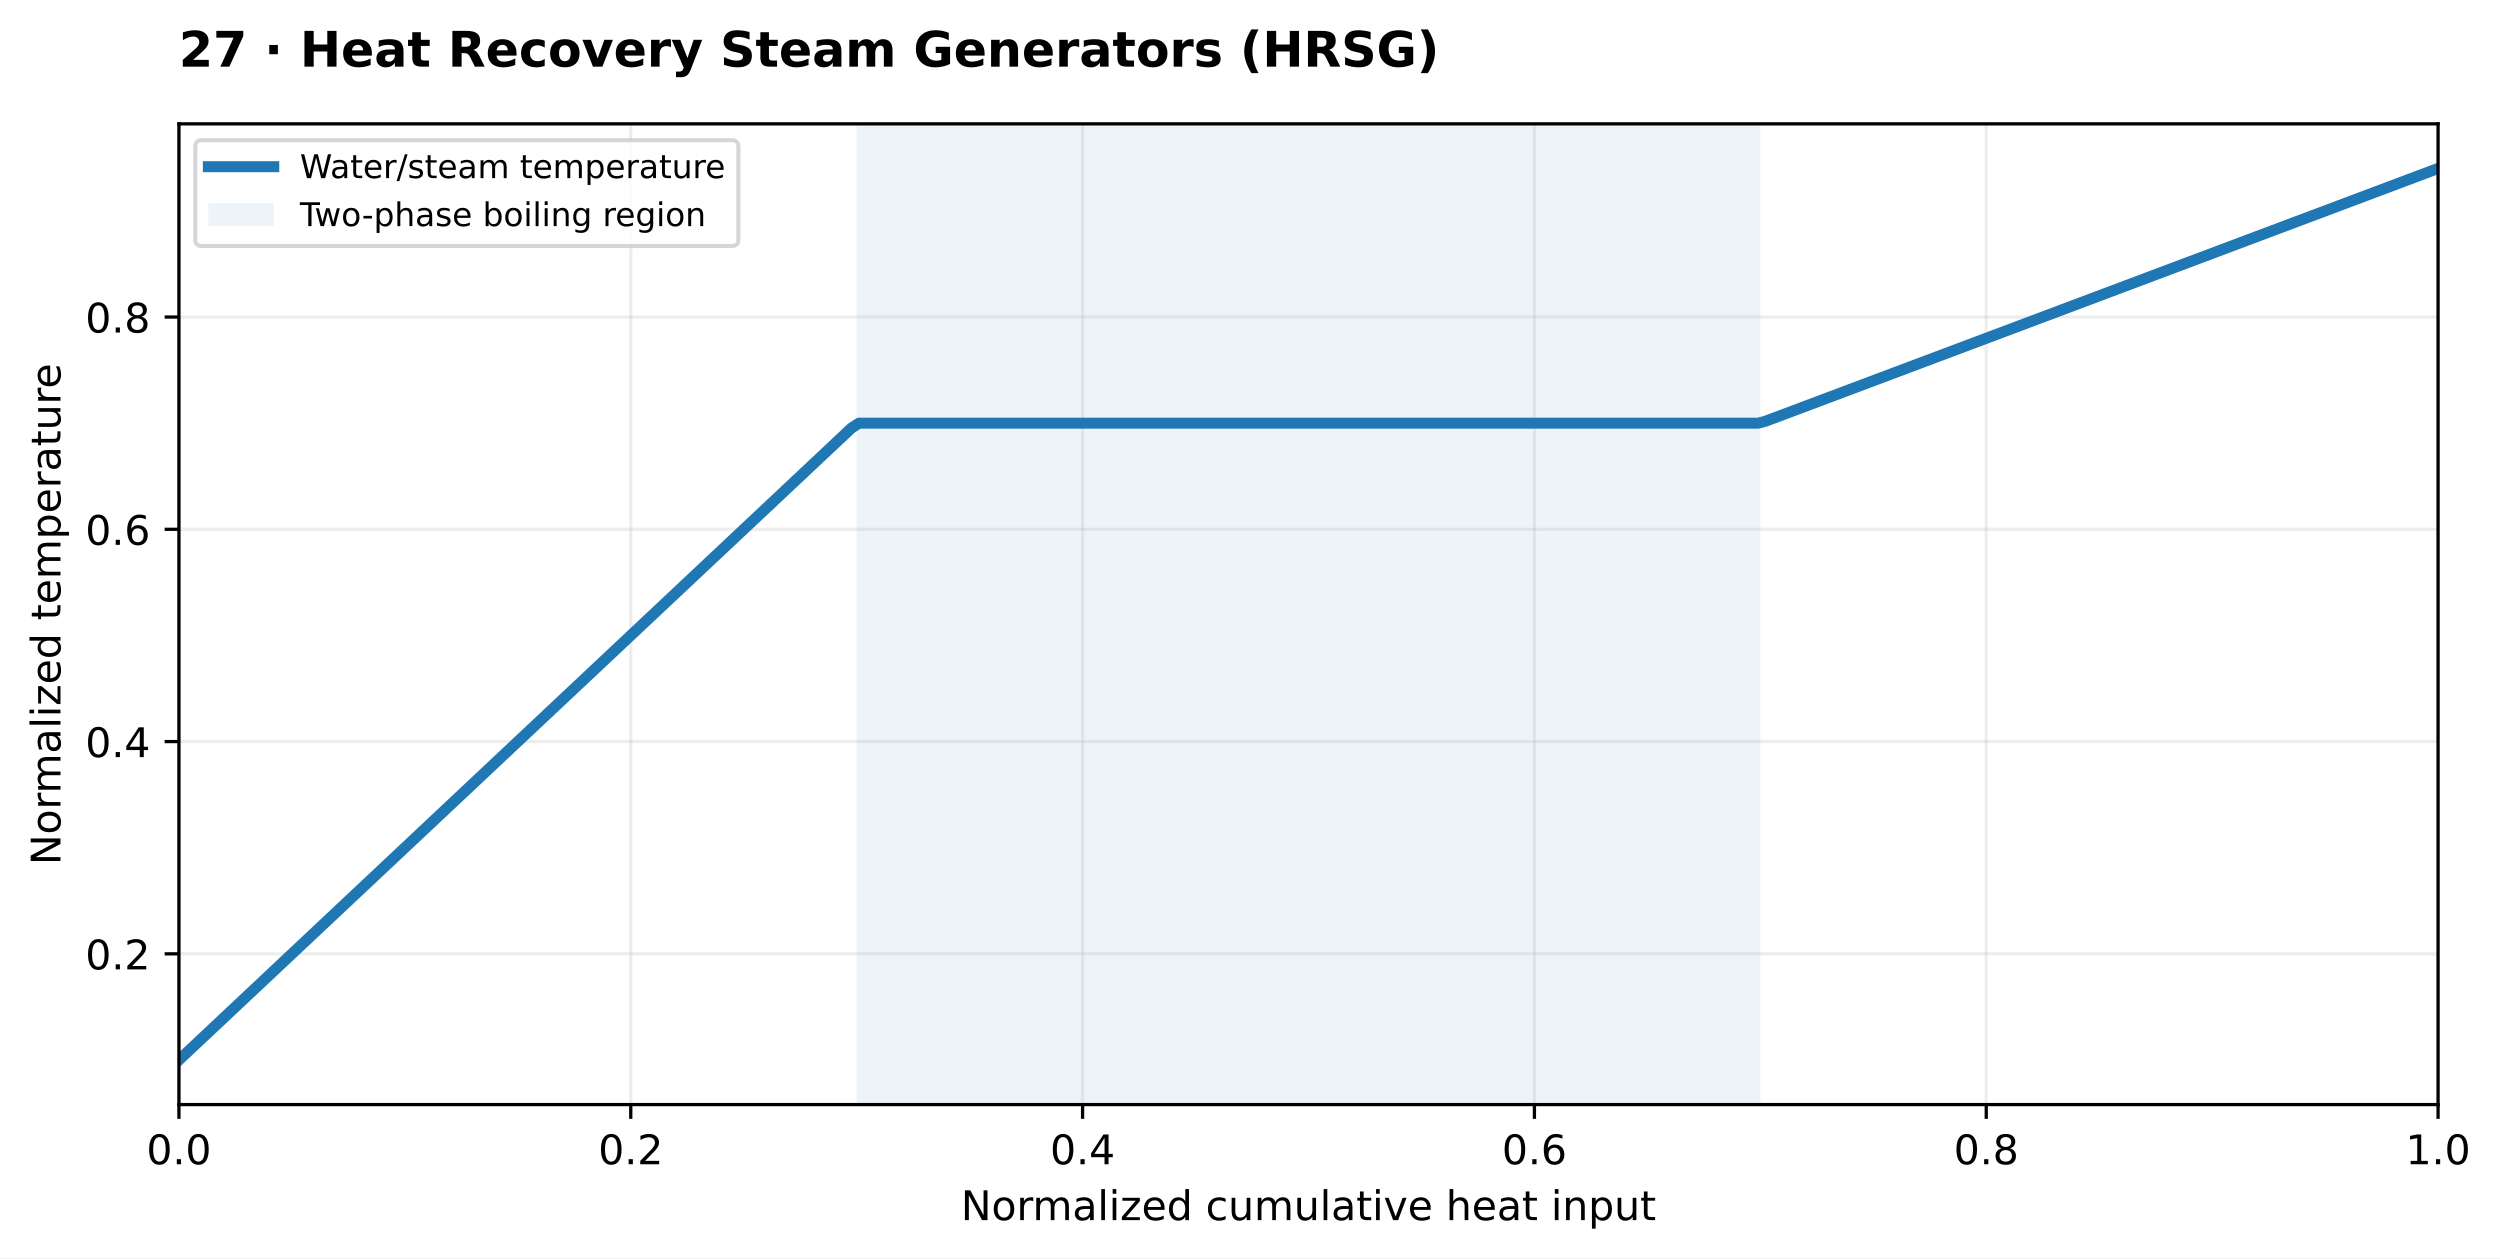
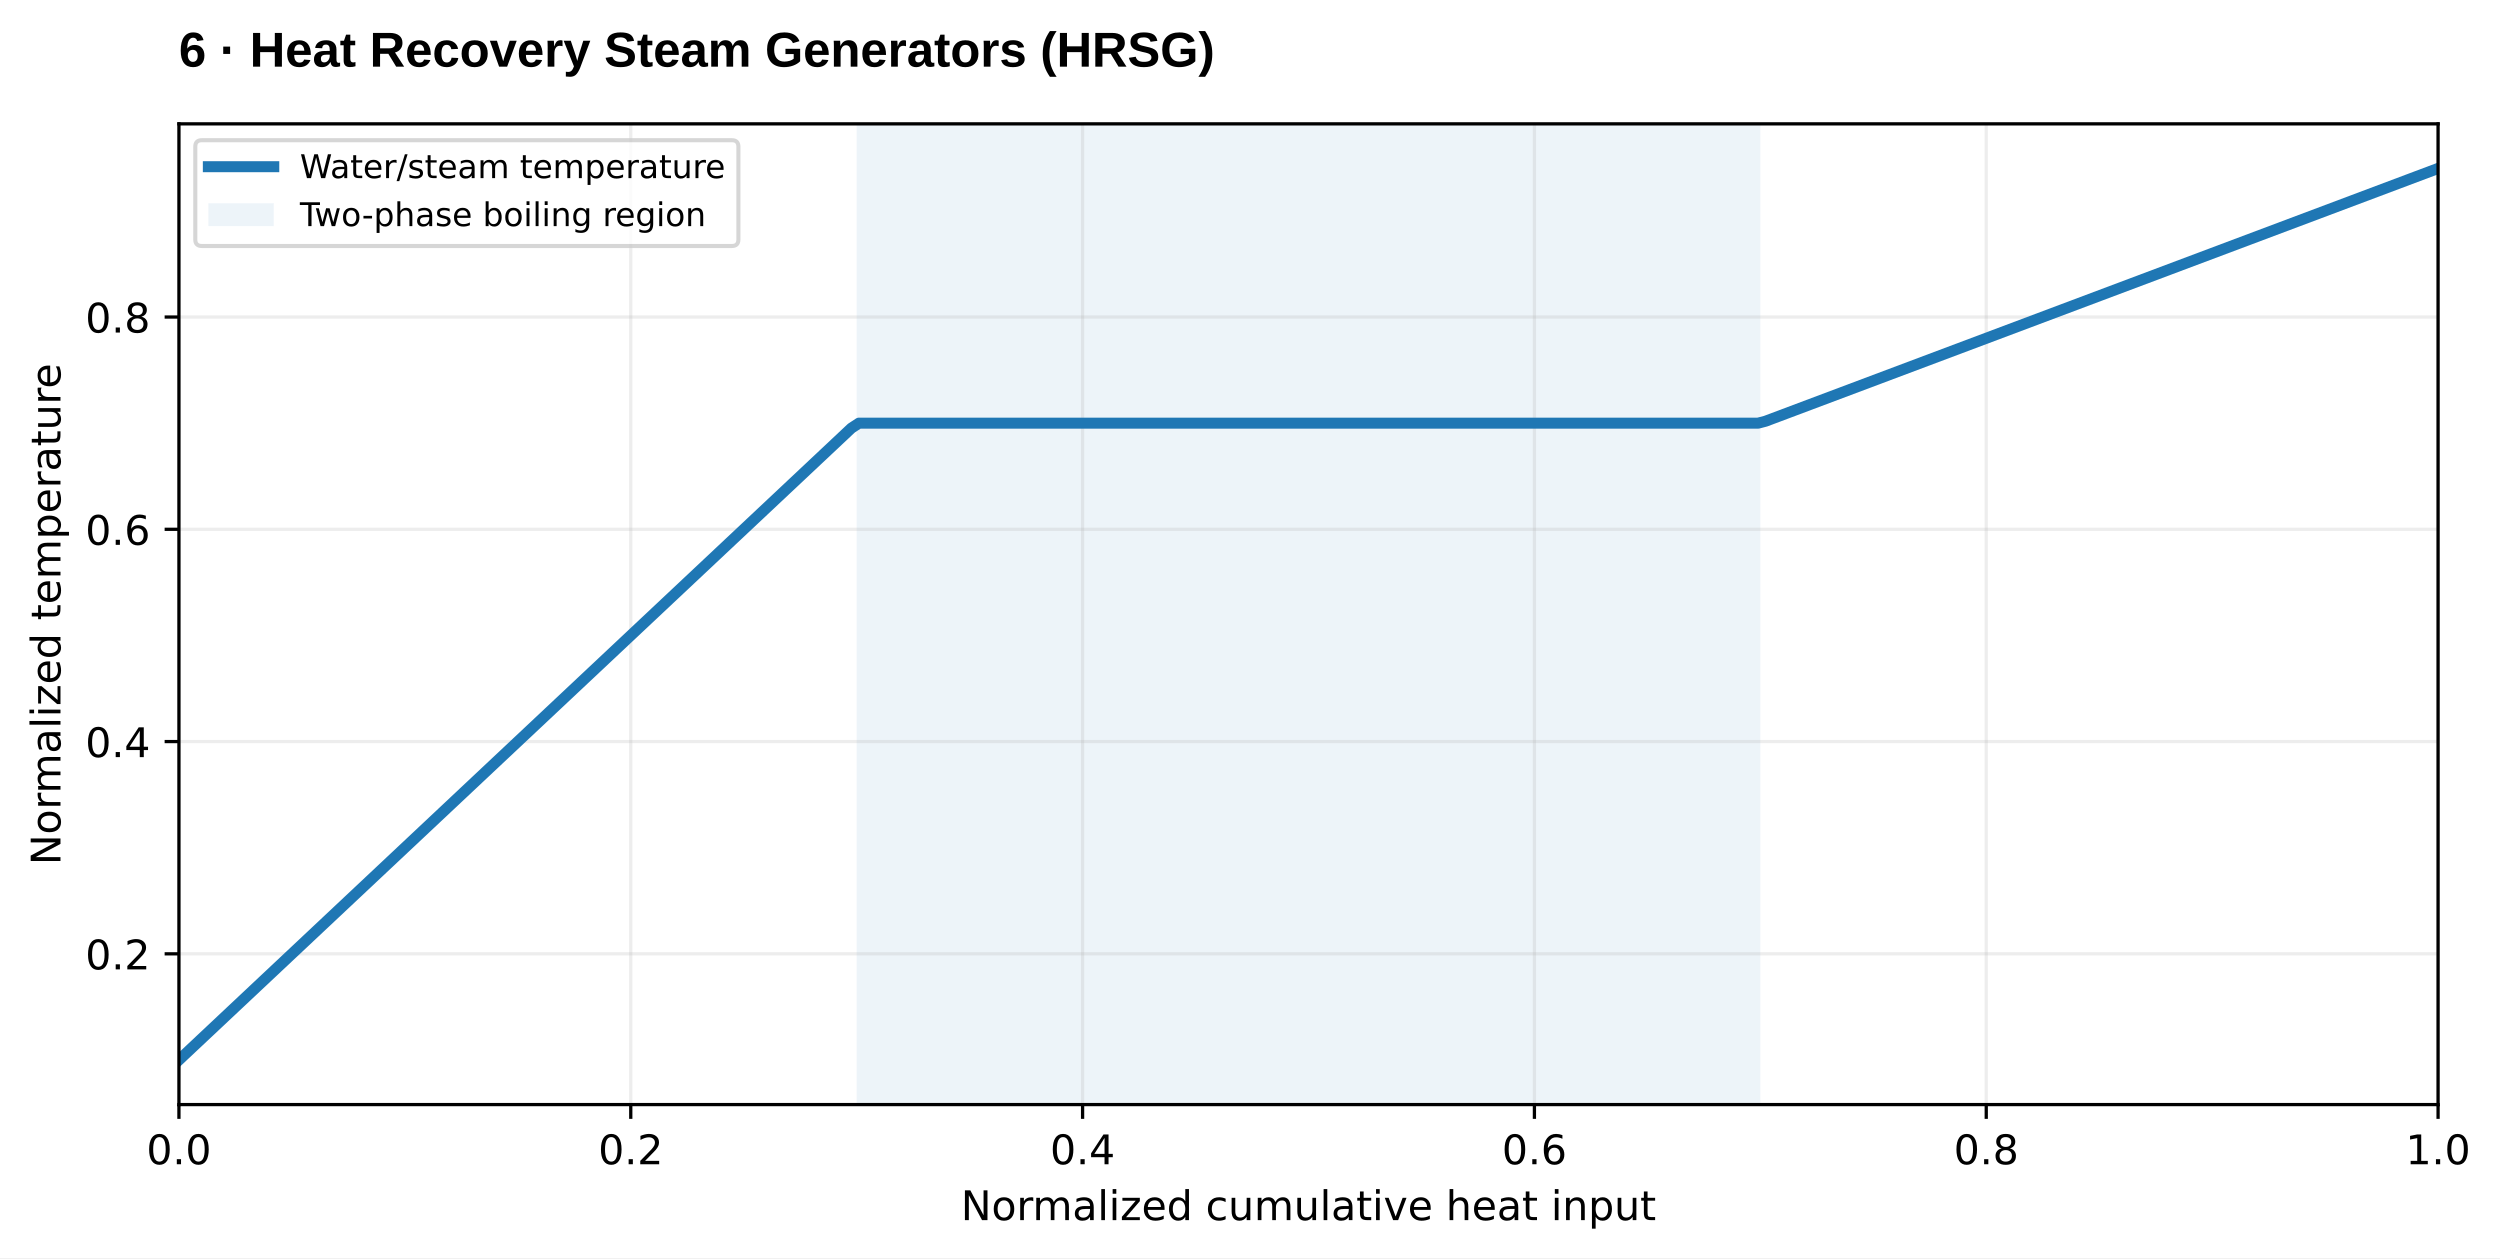
<svg xmlns="http://www.w3.org/2000/svg" xmlns:xlink="http://www.w3.org/1999/xlink" width="611.693pt" height="307.821pt" viewBox="0 0 611.693 307.821" version="1.1">
  <defs>
    <style type="text/css">*{stroke-linejoin: round; stroke-linecap: butt}</style>
  </defs>
  <g id="figure_1">
    <g id="patch_1">
      <path d="M -0 307.821  L 611.693 307.821  L 611.693 0  L -0 0  z " style="fill: #ffffff" />
    </g>
    <g id="axes_1">
      <g id="patch_2">
        <path d="M 43.781 270.265  L 596.541 270.265  L 596.541 30.305  L 43.781 30.305  z " style="fill: #ffffff" />
      </g>
      <g id="patch_3">
        <path d="M 209.609 270.265  L 430.713 270.265  L 430.713 30.305  L 209.609 30.305  z " clip-path="url(#pf1f6feb129)" style="fill: #1f77b4; opacity: 0.08" />
      </g>
      <g id="matplotlib.axis_1">
        <g id="xtick_1">
          <g id="line2d_1">
            <path d="M 43.781 270.265  L 43.781 30.305  " clip-path="url(#pf1f6feb129)" style="fill: none; stroke: #b0b0b0; stroke-opacity: 0.22; stroke-width: 0.8; stroke-linecap: square" />
          </g>
          <g id="line2d_2">
            <defs>
              <path id="ma37211a7ba" d="M 0 0  L 0 3.5  " style="stroke: #000000; stroke-width: 0.8" />
            </defs>
            <g>
              <use xlink:href="#ma37211a7ba" x="43.781" y="270.265" style="stroke: #000000; stroke-width: 0.8" />
            </g>
          </g>
          <g id="text_1">
            <g transform="translate(35.82969 284.8634) scale(0.1 -0.1)">
              <defs>
                <path id="DejaVuSans-30" d="M 2034 4250  Q 1547 4250 1301 3770  Q 1056 3291 1056 2328  Q 1056 1369 1301 889  Q 1547 409 2034 409  Q 2525 409 2770 889  Q 3016 1369 3016 2328  Q 3016 3291 2770 3770  Q 2525 4250 2034 4250  z M 2034 4750  Q 2819 4750 3233 4129  Q 3647 3509 3647 2328  Q 3647 1150 3233 529  Q 2819 -91 2034 -91  Q 1250 -91 836 529  Q 422 1150 422 2328  Q 422 3509 836 4129  Q 1250 4750 2034 4750  z " transform="scale(0.015625)" />
                <path id="DejaVuSans-2e" d="M 684 794  L 1344 794  L 1344 0  L 684 0  L 684 794  z " transform="scale(0.015625)" />
              </defs>
              <use xlink:href="#DejaVuSans-30" />
              <use xlink:href="#DejaVuSans-2e" transform="translate(63.62305 0)" />
              <use xlink:href="#DejaVuSans-30" transform="translate(95.41016 0)" />
            </g>
          </g>
        </g>
        <g id="xtick_2">
          <g id="line2d_3">
            <path d="M 154.333 270.265  L 154.333 30.305  " clip-path="url(#pf1f6feb129)" style="fill: none; stroke: #b0b0b0; stroke-opacity: 0.22; stroke-width: 0.8; stroke-linecap: square" />
          </g>
          <g id="line2d_4">
            <g>
              <use xlink:href="#ma37211a7ba" x="154.333" y="270.265" style="stroke: #000000; stroke-width: 0.8" />
            </g>
          </g>
          <g id="text_2">
            <g transform="translate(146.3817 284.8634) scale(0.1 -0.1)">
              <defs>
                <path id="DejaVuSans-32" d="M 1228 531  L 3431 531  L 3431 0  L 469 0  L 469 531  Q 828 903 1448 1529  Q 2069 2156 2228 2338  Q 2531 2678 2651 2914  Q 2772 3150 2772 3378  Q 2772 3750 2511 3984  Q 2250 4219 1831 4219  Q 1534 4219 1204 4116  Q 875 4013 500 3803  L 500 4441  Q 881 4594 1212 4672  Q 1544 4750 1819 4750  Q 2544 4750 2975 4387  Q 3406 4025 3406 3419  Q 3406 3131 3298 2873  Q 3191 2616 2906 2266  Q 2828 2175 2409 1742  Q 1991 1309 1228 531  z " transform="scale(0.015625)" />
              </defs>
              <use xlink:href="#DejaVuSans-30" />
              <use xlink:href="#DejaVuSans-2e" transform="translate(63.62305 0)" />
              <use xlink:href="#DejaVuSans-32" transform="translate(95.41016 0)" />
            </g>
          </g>
        </g>
        <g id="xtick_3">
          <g id="line2d_5">
            <path d="M 264.885 270.265  L 264.885 30.305  " clip-path="url(#pf1f6feb129)" style="fill: none; stroke: #b0b0b0; stroke-opacity: 0.22; stroke-width: 0.8; stroke-linecap: square" />
          </g>
          <g id="line2d_6">
            <g>
              <use xlink:href="#ma37211a7ba" x="264.885" y="270.265" style="stroke: #000000; stroke-width: 0.8" />
            </g>
          </g>
          <g id="text_3">
            <g transform="translate(256.9337 284.8634) scale(0.1 -0.1)">
              <defs>
                <path id="DejaVuSans-34" d="M 2419 4116  L 825 1625  L 2419 1625  L 2419 4116  z M 2253 4666  L 3047 4666  L 3047 1625  L 3713 1625  L 3713 1100  L 3047 1100  L 3047 0  L 2419 0  L 2419 1100  L 313 1100  L 313 1709  L 2253 4666  z " transform="scale(0.015625)" />
              </defs>
              <use xlink:href="#DejaVuSans-30" />
              <use xlink:href="#DejaVuSans-2e" transform="translate(63.62305 0)" />
              <use xlink:href="#DejaVuSans-34" transform="translate(95.41016 0)" />
            </g>
          </g>
        </g>
        <g id="xtick_4">
          <g id="line2d_7">
            <path d="M 375.437 270.265  L 375.437 30.305  " clip-path="url(#pf1f6feb129)" style="fill: none; stroke: #b0b0b0; stroke-opacity: 0.22; stroke-width: 0.8; stroke-linecap: square" />
          </g>
          <g id="line2d_8">
            <g>
              <use xlink:href="#ma37211a7ba" x="375.437" y="270.265" style="stroke: #000000; stroke-width: 0.8" />
            </g>
          </g>
          <g id="text_4">
            <g transform="translate(367.4857 284.8634) scale(0.1 -0.1)">
              <defs>
                <path id="DejaVuSans-36" d="M 2113 2584  Q 1688 2584 1439 2293  Q 1191 2003 1191 1497  Q 1191 994 1439 701  Q 1688 409 2113 409  Q 2538 409 2786 701  Q 3034 994 3034 1497  Q 3034 2003 2786 2293  Q 2538 2584 2113 2584  z M 3366 4563  L 3366 3988  Q 3128 4100 2886 4159  Q 2644 4219 2406 4219  Q 1781 4219 1451 3797  Q 1122 3375 1075 2522  Q 1259 2794 1537 2939  Q 1816 3084 2150 3084  Q 2853 3084 3261 2657  Q 3669 2231 3669 1497  Q 3669 778 3244 343  Q 2819 -91 2113 -91  Q 1303 -91 875 529  Q 447 1150 447 2328  Q 447 3434 972 4092  Q 1497 4750 2381 4750  Q 2619 4750 2861 4703  Q 3103 4656 3366 4563  z " transform="scale(0.015625)" />
              </defs>
              <use xlink:href="#DejaVuSans-30" />
              <use xlink:href="#DejaVuSans-2e" transform="translate(63.62305 0)" />
              <use xlink:href="#DejaVuSans-36" transform="translate(95.41016 0)" />
            </g>
          </g>
        </g>
        <g id="xtick_5">
          <g id="line2d_9">
            <path d="M 485.989 270.265  L 485.989 30.305  " clip-path="url(#pf1f6feb129)" style="fill: none; stroke: #b0b0b0; stroke-opacity: 0.22; stroke-width: 0.8; stroke-linecap: square" />
          </g>
          <g id="line2d_10">
            <g>
              <use xlink:href="#ma37211a7ba" x="485.989" y="270.265" style="stroke: #000000; stroke-width: 0.8" />
            </g>
          </g>
          <g id="text_5">
            <g transform="translate(478.0377 284.8634) scale(0.1 -0.1)">
              <defs>
                <path id="DejaVuSans-38" d="M 2034 2216  Q 1584 2216 1326 1975  Q 1069 1734 1069 1313  Q 1069 891 1326 650  Q 1584 409 2034 409  Q 2484 409 2743 651  Q 3003 894 3003 1313  Q 3003 1734 2745 1975  Q 2488 2216 2034 2216  z M 1403 2484  Q 997 2584 770 2862  Q 544 3141 544 3541  Q 544 4100 942 4425  Q 1341 4750 2034 4750  Q 2731 4750 3128 4425  Q 3525 4100 3525 3541  Q 3525 3141 3298 2862  Q 3072 2584 2669 2484  Q 3125 2378 3379 2068  Q 3634 1759 3634 1313  Q 3634 634 3220 271  Q 2806 -91 2034 -91  Q 1263 -91 848 271  Q 434 634 434 1313  Q 434 1759 690 2068  Q 947 2378 1403 2484  z M 1172 3481  Q 1172 3119 1398 2916  Q 1625 2713 2034 2713  Q 2441 2713 2670 2916  Q 2900 3119 2900 3481  Q 2900 3844 2670 4047  Q 2441 4250 2034 4250  Q 1625 4250 1398 4047  Q 1172 3844 1172 3481  z " transform="scale(0.015625)" />
              </defs>
              <use xlink:href="#DejaVuSans-30" />
              <use xlink:href="#DejaVuSans-2e" transform="translate(63.62305 0)" />
              <use xlink:href="#DejaVuSans-38" transform="translate(95.41016 0)" />
            </g>
          </g>
        </g>
        <g id="xtick_6">
          <g id="line2d_11">
            <path d="M 596.541 270.265  L 596.541 30.305  " clip-path="url(#pf1f6feb129)" style="fill: none; stroke: #b0b0b0; stroke-opacity: 0.22; stroke-width: 0.8; stroke-linecap: square" />
          </g>
          <g id="line2d_12">
            <g>
              <use xlink:href="#ma37211a7ba" x="596.541" y="270.265" style="stroke: #000000; stroke-width: 0.8" />
            </g>
          </g>
          <g id="text_6">
            <g transform="translate(588.5897 284.8634) scale(0.1 -0.1)">
              <defs>
                <path id="DejaVuSans-31" d="M 794 531  L 1825 531  L 1825 4091  L 703 3866  L 703 4441  L 1819 4666  L 2450 4666  L 2450 531  L 3481 531  L 3481 0  L 794 0  L 794 531  z " transform="scale(0.015625)" />
              </defs>
              <use xlink:href="#DejaVuSans-31" />
              <use xlink:href="#DejaVuSans-2e" transform="translate(63.62305 0)" />
              <use xlink:href="#DejaVuSans-30" transform="translate(95.41016 0)" />
            </g>
          </g>
        </g>
        <g id="text_7">
          <g transform="translate(235.1128 298.5416) scale(0.1 -0.1)">
            <defs>
              <path id="DejaVuSans-4e" d="M 628 4666  L 1478 4666  L 3547 763  L 3547 4666  L 4159 4666  L 4159 0  L 3309 0  L 1241 3903  L 1241 0  L 628 0  L 628 4666  z " transform="scale(0.015625)" />
              <path id="DejaVuSans-6f" d="M 1959 3097  Q 1497 3097 1228 2736  Q 959 2375 959 1747  Q 959 1119 1226 758  Q 1494 397 1959 397  Q 2419 397 2687 759  Q 2956 1122 2956 1747  Q 2956 2369 2687 2733  Q 2419 3097 1959 3097  z M 1959 3584  Q 2709 3584 3137 3096  Q 3566 2609 3566 1747  Q 3566 888 3137 398  Q 2709 -91 1959 -91  Q 1206 -91 779 398  Q 353 888 353 1747  Q 353 2609 779 3096  Q 1206 3584 1959 3584  z " transform="scale(0.015625)" />
              <path id="DejaVuSans-72" d="M 2631 2963  Q 2534 3019 2420 3045  Q 2306 3072 2169 3072  Q 1681 3072 1420 2755  Q 1159 2438 1159 1844  L 1159 0  L 581 0  L 581 3500  L 1159 3500  L 1159 2956  Q 1341 3275 1631 3429  Q 1922 3584 2338 3584  Q 2397 3584 2469 3576  Q 2541 3569 2628 3553  L 2631 2963  z " transform="scale(0.015625)" />
              <path id="DejaVuSans-6d" d="M 3328 2828  Q 3544 3216 3844 3400  Q 4144 3584 4550 3584  Q 5097 3584 5394 3201  Q 5691 2819 5691 2113  L 5691 0  L 5113 0  L 5113 2094  Q 5113 2597 4934 2840  Q 4756 3084 4391 3084  Q 3944 3084 3684 2787  Q 3425 2491 3425 1978  L 3425 0  L 2847 0  L 2847 2094  Q 2847 2600 2669 2842  Q 2491 3084 2119 3084  Q 1678 3084 1418 2786  Q 1159 2488 1159 1978  L 1159 0  L 581 0  L 581 3500  L 1159 3500  L 1159 2956  Q 1356 3278 1631 3431  Q 1906 3584 2284 3584  Q 2666 3584 2933 3390  Q 3200 3197 3328 2828  z " transform="scale(0.015625)" />
              <path id="DejaVuSans-61" d="M 2194 1759  Q 1497 1759 1228 1600  Q 959 1441 959 1056  Q 959 750 1161 570  Q 1363 391 1709 391  Q 2188 391 2477 730  Q 2766 1069 2766 1631  L 2766 1759  L 2194 1759  z M 3341 1997  L 3341 0  L 2766 0  L 2766 531  Q 2569 213 2275 61  Q 1981 -91 1556 -91  Q 1019 -91 701 211  Q 384 513 384 1019  Q 384 1609 779 1909  Q 1175 2209 1959 2209  L 2766 2209  L 2766 2266  Q 2766 2663 2505 2880  Q 2244 3097 1772 3097  Q 1472 3097 1187 3025  Q 903 2953 641 2809  L 641 3341  Q 956 3463 1253 3523  Q 1550 3584 1831 3584  Q 2591 3584 2966 3190  Q 3341 2797 3341 1997  z " transform="scale(0.015625)" />
              <path id="DejaVuSans-6c" d="M 603 4863  L 1178 4863  L 1178 0  L 603 0  L 603 4863  z " transform="scale(0.015625)" />
              <path id="DejaVuSans-69" d="M 603 3500  L 1178 3500  L 1178 0  L 603 0  L 603 3500  z M 603 4863  L 1178 4863  L 1178 4134  L 603 4134  L 603 4863  z " transform="scale(0.015625)" />
              <path id="DejaVuSans-7a" d="M 353 3500  L 3084 3500  L 3084 2975  L 922 459  L 3084 459  L 3084 0  L 275 0  L 275 525  L 2438 3041  L 353 3041  L 353 3500  z " transform="scale(0.015625)" />
              <path id="DejaVuSans-65" d="M 3597 1894  L 3597 1613  L 953 1613  Q 991 1019 1311 708  Q 1631 397 2203 397  Q 2534 397 2845 478  Q 3156 559 3463 722  L 3463 178  Q 3153 47 2828 -22  Q 2503 -91 2169 -91  Q 1331 -91 842 396  Q 353 884 353 1716  Q 353 2575 817 3079  Q 1281 3584 2069 3584  Q 2775 3584 3186 3129  Q 3597 2675 3597 1894  z M 3022 2063  Q 3016 2534 2758 2815  Q 2500 3097 2075 3097  Q 1594 3097 1305 2825  Q 1016 2553 972 2059  L 3022 2063  z " transform="scale(0.015625)" />
              <path id="DejaVuSans-64" d="M 2906 2969  L 2906 4863  L 3481 4863  L 3481 0  L 2906 0  L 2906 525  Q 2725 213 2448 61  Q 2172 -91 1784 -91  Q 1150 -91 751 415  Q 353 922 353 1747  Q 353 2572 751 3078  Q 1150 3584 1784 3584  Q 2172 3584 2448 3432  Q 2725 3281 2906 2969  z M 947 1747  Q 947 1113 1208 752  Q 1469 391 1925 391  Q 2381 391 2643 752  Q 2906 1113 2906 1747  Q 2906 2381 2643 2742  Q 2381 3103 1925 3103  Q 1469 3103 1208 2742  Q 947 2381 947 1747  z " transform="scale(0.015625)" />
              <path id="DejaVuSans-20" transform="scale(0.015625)" />
              <path id="DejaVuSans-63" d="M 3122 3366  L 3122 2828  Q 2878 2963 2633 3030  Q 2388 3097 2138 3097  Q 1578 3097 1268 2742  Q 959 2388 959 1747  Q 959 1106 1268 751  Q 1578 397 2138 397  Q 2388 397 2633 464  Q 2878 531 3122 666  L 3122 134  Q 2881 22 2623 -34  Q 2366 -91 2075 -91  Q 1284 -91 818 406  Q 353 903 353 1747  Q 353 2603 823 3093  Q 1294 3584 2113 3584  Q 2378 3584 2631 3529  Q 2884 3475 3122 3366  z " transform="scale(0.015625)" />
              <path id="DejaVuSans-75" d="M 544 1381  L 544 3500  L 1119 3500  L 1119 1403  Q 1119 906 1312 657  Q 1506 409 1894 409  Q 2359 409 2629 706  Q 2900 1003 2900 1516  L 2900 3500  L 3475 3500  L 3475 0  L 2900 0  L 2900 538  Q 2691 219 2414 64  Q 2138 -91 1772 -91  Q 1169 -91 856 284  Q 544 659 544 1381  z M 1991 3584  L 1991 3584  z " transform="scale(0.015625)" />
              <path id="DejaVuSans-74" d="M 1172 4494  L 1172 3500  L 2356 3500  L 2356 3053  L 1172 3053  L 1172 1153  Q 1172 725 1289 603  Q 1406 481 1766 481  L 2356 481  L 2356 0  L 1766 0  Q 1100 0 847 248  Q 594 497 594 1153  L 594 3053  L 172 3053  L 172 3500  L 594 3500  L 594 4494  L 1172 4494  z " transform="scale(0.015625)" />
              <path id="DejaVuSans-76" d="M 191 3500  L 800 3500  L 1894 563  L 2988 3500  L 3597 3500  L 2284 0  L 1503 0  L 191 3500  z " transform="scale(0.015625)" />
              <path id="DejaVuSans-68" d="M 3513 2113  L 3513 0  L 2938 0  L 2938 2094  Q 2938 2591 2744 2837  Q 2550 3084 2163 3084  Q 1697 3084 1428 2787  Q 1159 2491 1159 1978  L 1159 0  L 581 0  L 581 4863  L 1159 4863  L 1159 2956  Q 1366 3272 1645 3428  Q 1925 3584 2291 3584  Q 2894 3584 3203 3211  Q 3513 2838 3513 2113  z " transform="scale(0.015625)" />
              <path id="DejaVuSans-6e" d="M 3513 2113  L 3513 0  L 2938 0  L 2938 2094  Q 2938 2591 2744 2837  Q 2550 3084 2163 3084  Q 1697 3084 1428 2787  Q 1159 2491 1159 1978  L 1159 0  L 581 0  L 581 3500  L 1159 3500  L 1159 2956  Q 1366 3272 1645 3428  Q 1925 3584 2291 3584  Q 2894 3584 3203 3211  Q 3513 2838 3513 2113  z " transform="scale(0.015625)" />
              <path id="DejaVuSans-70" d="M 1159 525  L 1159 -1331  L 581 -1331  L 581 3500  L 1159 3500  L 1159 2969  Q 1341 3281 1617 3432  Q 1894 3584 2278 3584  Q 2916 3584 3314 3078  Q 3713 2572 3713 1747  Q 3713 922 3314 415  Q 2916 -91 2278 -91  Q 1894 -91 1617 61  Q 1341 213 1159 525  z M 3116 1747  Q 3116 2381 2855 2742  Q 2594 3103 2138 3103  Q 1681 3103 1420 2742  Q 1159 2381 1159 1747  Q 1159 1113 1420 752  Q 1681 391 2138 391  Q 2594 391 2855 752  Q 3116 1113 3116 1747  z " transform="scale(0.015625)" />
            </defs>
            <use xlink:href="#DejaVuSans-4e" />
            <use xlink:href="#DejaVuSans-6f" transform="translate(74.80469 0)" />
            <use xlink:href="#DejaVuSans-72" transform="translate(135.9863 0)" />
            <use xlink:href="#DejaVuSans-6d" transform="translate(175.3496 0)" />
            <use xlink:href="#DejaVuSans-61" transform="translate(272.7617 0)" />
            <use xlink:href="#DejaVuSans-6c" transform="translate(334.041 0)" />
            <use xlink:href="#DejaVuSans-69" transform="translate(361.8242 0)" />
            <use xlink:href="#DejaVuSans-7a" transform="translate(389.6074 0)" />
            <use xlink:href="#DejaVuSans-65" transform="translate(442.0977 0)" />
            <use xlink:href="#DejaVuSans-64" transform="translate(503.6211 0)" />
            <use xlink:href="#DejaVuSans-20" transform="translate(567.0977 0)" />
            <use xlink:href="#DejaVuSans-63" transform="translate(598.8848 0)" />
            <use xlink:href="#DejaVuSans-75" transform="translate(653.8652 0)" />
            <use xlink:href="#DejaVuSans-6d" transform="translate(717.2441 0)" />
            <use xlink:href="#DejaVuSans-75" transform="translate(814.6562 0)" />
            <use xlink:href="#DejaVuSans-6c" transform="translate(878.0352 0)" />
            <use xlink:href="#DejaVuSans-61" transform="translate(905.8184 0)" />
            <use xlink:href="#DejaVuSans-74" transform="translate(967.0977 0)" />
            <use xlink:href="#DejaVuSans-69" transform="translate(1006.307 0)" />
            <use xlink:href="#DejaVuSans-76" transform="translate(1034.09 0)" />
            <use xlink:href="#DejaVuSans-65" transform="translate(1093.27 0)" />
            <use xlink:href="#DejaVuSans-20" transform="translate(1154.793 0)" />
            <use xlink:href="#DejaVuSans-68" transform="translate(1186.58 0)" />
            <use xlink:href="#DejaVuSans-65" transform="translate(1249.959 0)" />
            <use xlink:href="#DejaVuSans-61" transform="translate(1311.482 0)" />
            <use xlink:href="#DejaVuSans-74" transform="translate(1372.762 0)" />
            <use xlink:href="#DejaVuSans-20" transform="translate(1411.971 0)" />
            <use xlink:href="#DejaVuSans-69" transform="translate(1443.758 0)" />
            <use xlink:href="#DejaVuSans-6e" transform="translate(1471.541 0)" />
            <use xlink:href="#DejaVuSans-70" transform="translate(1534.92 0)" />
            <use xlink:href="#DejaVuSans-75" transform="translate(1598.396 0)" />
            <use xlink:href="#DejaVuSans-74" transform="translate(1661.775 0)" />
          </g>
        </g>
      </g>
      <g id="matplotlib.axis_2">
        <g id="ytick_1">
          <g id="line2d_13">
            <path d="M 43.781 233.388  L 596.541 233.388  " clip-path="url(#pf1f6feb129)" style="fill: none; stroke: #b0b0b0; stroke-opacity: 0.22; stroke-width: 0.8; stroke-linecap: square" />
          </g>
          <g id="line2d_14">
            <defs>
              <path id="m10e3c2eba7" d="M 0 0  L -3.5 0  " style="stroke: #000000; stroke-width: 0.8" />
            </defs>
            <g>
              <use xlink:href="#m10e3c2eba7" x="43.781" y="233.388" style="stroke: #000000; stroke-width: 0.8" />
            </g>
          </g>
          <g id="text_8">
            <g transform="translate(20.87813 237.1872) scale(0.1 -0.1)">
              <use xlink:href="#DejaVuSans-30" />
              <use xlink:href="#DejaVuSans-2e" transform="translate(63.62305 0)" />
              <use xlink:href="#DejaVuSans-32" transform="translate(95.41016 0)" />
            </g>
          </g>
        </g>
        <g id="ytick_2">
          <g id="line2d_15">
            <path d="M 43.781 181.449  L 596.541 181.449  " clip-path="url(#pf1f6feb129)" style="fill: none; stroke: #b0b0b0; stroke-opacity: 0.22; stroke-width: 0.8; stroke-linecap: square" />
          </g>
          <g id="line2d_16">
            <g>
              <use xlink:href="#m10e3c2eba7" x="43.781" y="181.449" style="stroke: #000000; stroke-width: 0.8" />
            </g>
          </g>
          <g id="text_9">
            <g transform="translate(20.87813 185.2479) scale(0.1 -0.1)">
              <use xlink:href="#DejaVuSans-30" />
              <use xlink:href="#DejaVuSans-2e" transform="translate(63.62305 0)" />
              <use xlink:href="#DejaVuSans-34" transform="translate(95.41016 0)" />
            </g>
          </g>
        </g>
        <g id="ytick_3">
          <g id="line2d_17">
            <path d="M 43.781 129.509  L 596.541 129.509  " clip-path="url(#pf1f6feb129)" style="fill: none; stroke: #b0b0b0; stroke-opacity: 0.22; stroke-width: 0.8; stroke-linecap: square" />
          </g>
          <g id="line2d_18">
            <g>
              <use xlink:href="#m10e3c2eba7" x="43.781" y="129.509" style="stroke: #000000; stroke-width: 0.8" />
            </g>
          </g>
          <g id="text_10">
            <g transform="translate(20.87813 133.3085) scale(0.1 -0.1)">
              <use xlink:href="#DejaVuSans-30" />
              <use xlink:href="#DejaVuSans-2e" transform="translate(63.62305 0)" />
              <use xlink:href="#DejaVuSans-36" transform="translate(95.41016 0)" />
            </g>
          </g>
        </g>
        <g id="ytick_4">
          <g id="line2d_19">
            <path d="M 43.781 77.57  L 596.541 77.57  " clip-path="url(#pf1f6feb129)" style="fill: none; stroke: #b0b0b0; stroke-opacity: 0.22; stroke-width: 0.8; stroke-linecap: square" />
          </g>
          <g id="line2d_20">
            <g>
              <use xlink:href="#m10e3c2eba7" x="43.781" y="77.57" style="stroke: #000000; stroke-width: 0.8" />
            </g>
          </g>
          <g id="text_11">
            <g transform="translate(20.87813 81.36907) scale(0.1 -0.1)">
              <use xlink:href="#DejaVuSans-30" />
              <use xlink:href="#DejaVuSans-2e" transform="translate(63.62305 0)" />
              <use xlink:href="#DejaVuSans-38" transform="translate(95.41016 0)" />
            </g>
          </g>
        </g>
        <g id="text_12">
          <g transform="translate(14.79844 211.6553) rotate(-90) scale(0.1 -0.1)">
            <use xlink:href="#DejaVuSans-4e" />
            <use xlink:href="#DejaVuSans-6f" transform="translate(74.80469 0)" />
            <use xlink:href="#DejaVuSans-72" transform="translate(135.9863 0)" />
            <use xlink:href="#DejaVuSans-6d" transform="translate(175.3496 0)" />
            <use xlink:href="#DejaVuSans-61" transform="translate(272.7617 0)" />
            <use xlink:href="#DejaVuSans-6c" transform="translate(334.041 0)" />
            <use xlink:href="#DejaVuSans-69" transform="translate(361.8242 0)" />
            <use xlink:href="#DejaVuSans-7a" transform="translate(389.6074 0)" />
            <use xlink:href="#DejaVuSans-65" transform="translate(442.0977 0)" />
            <use xlink:href="#DejaVuSans-64" transform="translate(503.6211 0)" />
            <use xlink:href="#DejaVuSans-20" transform="translate(567.0977 0)" />
            <use xlink:href="#DejaVuSans-74" transform="translate(598.8848 0)" />
            <use xlink:href="#DejaVuSans-65" transform="translate(638.0938 0)" />
            <use xlink:href="#DejaVuSans-6d" transform="translate(699.6172 0)" />
            <use xlink:href="#DejaVuSans-70" transform="translate(797.0293 0)" />
            <use xlink:href="#DejaVuSans-65" transform="translate(860.5059 0)" />
            <use xlink:href="#DejaVuSans-72" transform="translate(922.0293 0)" />
            <use xlink:href="#DejaVuSans-61" transform="translate(963.1426 0)" />
            <use xlink:href="#DejaVuSans-74" transform="translate(1024.422 0)" />
            <use xlink:href="#DejaVuSans-75" transform="translate(1063.631 0)" />
            <use xlink:href="#DejaVuSans-72" transform="translate(1127.01 0)" />
            <use xlink:href="#DejaVuSans-65" transform="translate(1165.873 0)" />
          </g>
        </g>
      </g>
      <g id="line2d_21">
        <path d="M 43.781 259.358  L 208.315 104.756  L 210.164 103.54  L 430.159 103.54  L 432.007 103.053  L 596.541 41.212  L 596.541 41.212  " clip-path="url(#pf1f6feb129)" style="fill: none; stroke: #1f77b4; stroke-width: 2.7; stroke-linecap: square" />
      </g>
      <g id="patch_4">
        <path d="M 43.781 270.265  L 43.781 30.305  " style="fill: none; stroke: #000000; stroke-width: 0.8; stroke-linejoin: miter; stroke-linecap: square" />
      </g>
      <g id="patch_5">
        <path d="M 596.541 270.265  L 596.541 30.305  " style="fill: none; stroke: #000000; stroke-width: 0.8; stroke-linejoin: miter; stroke-linecap: square" />
      </g>
      <g id="patch_6">
        <path d="M 43.781 270.265  L 596.541 270.265  " style="fill: none; stroke: #000000; stroke-width: 0.8; stroke-linejoin: miter; stroke-linecap: square" />
      </g>
      <g id="patch_7">
        <path d="M 43.781 30.305  L 596.541 30.305  " style="fill: none; stroke: #000000; stroke-width: 0.8; stroke-linejoin: miter; stroke-linecap: square" />
      </g>
      <g id="text_13">
-         <g transform="translate(43.78125 16.305) scale(0.12 -0.12)">
+         <text x="43.781" y="16.305" font-family="Arial, sans-serif" font-size="12" font-weight="bold">6 · Heat Recovery Steam Generators (HRSG)</text>
+         <g visibility="hidden" transform="translate(43.78125 16.305) scale(0.12 -0.12)">
          <defs>
            <path id="DejaVuSans-Bold-32" d="M 1844 884  L 3897 884  L 3897 0  L 506 0  L 506 884  L 2209 2388  Q 2438 2594 2547 2791  Q 2656 2988 2656 3200  Q 2656 3528 2436 3728  Q 2216 3928 1850 3928  Q 1569 3928 1234 3808  Q 900 3688 519 3450  L 519 4475  Q 925 4609 1322 4679  Q 1719 4750 2100 4750  Q 2938 4750 3402 4381  Q 3866 4013 3866 3353  Q 3866 2972 3669 2642  Q 3472 2313 2841 1759  L 1844 884  z " transform="scale(0.015625)" />
            <path id="DejaVuSans-Bold-37" d="M 428 4666  L 3944 4666  L 3944 3988  L 2125 0  L 953 0  L 2675 3781  L 428 3781  L 428 4666  z " transform="scale(0.015625)" />
            <path id="DejaVuSans-Bold-20" transform="scale(0.015625)" />
            <path id="DejaVuSans-Bold-b7" d="M 653 2828  L 1778 2828  L 1778 1619  L 653 1619  L 653 2828  z " transform="scale(0.015625)" />
            <path id="DejaVuSans-Bold-48" d="M 588 4666  L 1791 4666  L 1791 2888  L 3566 2888  L 3566 4666  L 4769 4666  L 4769 0  L 3566 0  L 3566 1978  L 1791 1978  L 1791 0  L 588 0  L 588 4666  z " transform="scale(0.015625)" />
            <path id="DejaVuSans-Bold-65" d="M 4031 1759  L 4031 1441  L 1416 1441  Q 1456 1047 1700 850  Q 1944 653 2381 653  Q 2734 653 3104 758  Q 3475 863 3866 1075  L 3866 213  Q 3469 63 3072 -14  Q 2675 -91 2278 -91  Q 1328 -91 801 392  Q 275 875 275 1747  Q 275 2603 792 3093  Q 1309 3584 2216 3584  Q 3041 3584 3536 3087  Q 4031 2591 4031 1759  z M 2881 2131  Q 2881 2450 2695 2645  Q 2509 2841 2209 2841  Q 1884 2841 1681 2658  Q 1478 2475 1428 2131  L 2881 2131  z " transform="scale(0.015625)" />
            <path id="DejaVuSans-Bold-61" d="M 2106 1575  Q 1756 1575 1579 1456  Q 1403 1338 1403 1106  Q 1403 894 1545 773  Q 1688 653 1941 653  Q 2256 653 2472 879  Q 2688 1106 2688 1447  L 2688 1575  L 2106 1575  z M 3816 1997  L 3816 0  L 2688 0  L 2688 519  Q 2463 200 2181 54  Q 1900 -91 1497 -91  Q 953 -91 614 226  Q 275 544 275 1050  Q 275 1666 698 1953  Q 1122 2241 2028 2241  L 2688 2241  L 2688 2328  Q 2688 2594 2478 2717  Q 2269 2841 1825 2841  Q 1466 2841 1156 2769  Q 847 2697 581 2553  L 581 3406  Q 941 3494 1303 3539  Q 1666 3584 2028 3584  Q 2975 3584 3395 3211  Q 3816 2838 3816 1997  z " transform="scale(0.015625)" />
            <path id="DejaVuSans-Bold-74" d="M 1759 4494  L 1759 3500  L 2913 3500  L 2913 2700  L 1759 2700  L 1759 1216  Q 1759 972 1856 886  Q 1953 800 2241 800  L 2816 800  L 2816 0  L 1856 0  Q 1194 0 917 276  Q 641 553 641 1216  L 641 2700  L 84 2700  L 84 3500  L 641 3500  L 641 4494  L 1759 4494  z " transform="scale(0.015625)" />
            <path id="DejaVuSans-Bold-52" d="M 2297 2597  Q 2675 2597 2839 2737  Q 3003 2878 3003 3200  Q 3003 3519 2839 3656  Q 2675 3794 2297 3794  L 1791 3794  L 1791 2597  L 2297 2597  z M 1791 1766  L 1791 0  L 588 0  L 588 4666  L 2425 4666  Q 3347 4666 3776 4356  Q 4206 4047 4206 3378  Q 4206 2916 3982 2619  Q 3759 2322 3309 2181  Q 3556 2125 3751 1926  Q 3947 1728 4147 1325  L 4800 0  L 3519 0  L 2950 1159  Q 2778 1509 2601 1637  Q 2425 1766 2131 1766  L 1791 1766  z " transform="scale(0.015625)" />
            <path id="DejaVuSans-Bold-63" d="M 3366 3391  L 3366 2478  Q 3138 2634 2908 2709  Q 2678 2784 2431 2784  Q 1963 2784 1702 2511  Q 1441 2238 1441 1747  Q 1441 1256 1702 982  Q 1963 709 2431 709  Q 2694 709 2930 787  Q 3166 866 3366 1019  L 3366 103  Q 3103 6 2833 -42  Q 2563 -91 2291 -91  Q 1344 -91 809 395  Q 275 881 275 1747  Q 275 2613 809 3098  Q 1344 3584 2291 3584  Q 2566 3584 2833 3536  Q 3100 3488 3366 3391  z " transform="scale(0.015625)" />
            <path id="DejaVuSans-Bold-6f" d="M 2203 2784  Q 1831 2784 1636 2517  Q 1441 2250 1441 1747  Q 1441 1244 1636 976  Q 1831 709 2203 709  Q 2569 709 2762 976  Q 2956 1244 2956 1747  Q 2956 2250 2762 2517  Q 2569 2784 2203 2784  z M 2203 3584  Q 3106 3584 3614 3096  Q 4122 2609 4122 1747  Q 4122 884 3614 396  Q 3106 -91 2203 -91  Q 1297 -91 786 396  Q 275 884 275 1747  Q 275 2609 786 3096  Q 1297 3584 2203 3584  z " transform="scale(0.015625)" />
            <path id="DejaVuSans-Bold-76" d="M 97 3500  L 1216 3500  L 2088 1081  L 2956 3500  L 4078 3500  L 2700 0  L 1472 0  L 97 3500  z " transform="scale(0.015625)" />
            <path id="DejaVuSans-Bold-72" d="M 3138 2547  Q 2991 2616 2845 2648  Q 2700 2681 2553 2681  Q 2122 2681 1889 2404  Q 1656 2128 1656 1613  L 1656 0  L 538 0  L 538 3500  L 1656 3500  L 1656 2925  Q 1872 3269 2151 3426  Q 2431 3584 2822 3584  Q 2878 3584 2943 3579  Q 3009 3575 3134 3559  L 3138 2547  z " transform="scale(0.015625)" />
            <path id="DejaVuSans-Bold-79" d="M 78 3500  L 1197 3500  L 2138 1125  L 2938 3500  L 4056 3500  L 2584 -331  Q 2363 -916 2067 -1148  Q 1772 -1381 1288 -1381  L 641 -1381  L 641 -647  L 991 -647  Q 1275 -647 1404 -556  Q 1534 -466 1606 -231  L 1638 -134  L 78 3500  z " transform="scale(0.015625)" />
            <path id="DejaVuSans-Bold-53" d="M 3834 4519  L 3834 3531  Q 3450 3703 3084 3790  Q 2719 3878 2394 3878  Q 1963 3878 1756 3759  Q 1550 3641 1550 3391  Q 1550 3203 1689 3098  Q 1828 2994 2194 2919  L 2706 2816  Q 3484 2659 3812 2340  Q 4141 2022 4141 1434  Q 4141 663 3683 286  Q 3225 -91 2284 -91  Q 1841 -91 1394 -6  Q 947 78 500 244  L 500 1259  Q 947 1022 1364 901  Q 1781 781 2169 781  Q 2563 781 2772 912  Q 2981 1044 2981 1288  Q 2981 1506 2839 1625  Q 2697 1744 2272 1838  L 1806 1941  Q 1106 2091 782 2419  Q 459 2747 459 3303  Q 459 4000 909 4375  Q 1359 4750 2203 4750  Q 2588 4750 2994 4692  Q 3400 4634 3834 4519  z " transform="scale(0.015625)" />
            <path id="DejaVuSans-Bold-6d" d="M 3781 2919  Q 3994 3244 4286 3414  Q 4578 3584 4928 3584  Q 5531 3584 5847 3212  Q 6163 2841 6163 2131  L 6163 0  L 5038 0  L 5038 1825  Q 5041 1866 5042 1909  Q 5044 1953 5044 2034  Q 5044 2406 4934 2573  Q 4825 2741 4581 2741  Q 4263 2741 4089 2478  Q 3916 2216 3909 1719  L 3909 0  L 2784 0  L 2784 1825  Q 2784 2406 2684 2573  Q 2584 2741 2328 2741  Q 2006 2741 1831 2477  Q 1656 2213 1656 1722  L 1656 0  L 531 0  L 531 3500  L 1656 3500  L 1656 2988  Q 1863 3284 2130 3434  Q 2397 3584 2719 3584  Q 3081 3584 3359 3409  Q 3638 3234 3781 2919  z " transform="scale(0.015625)" />
            <path id="DejaVuSans-Bold-47" d="M 4781 347  Q 4331 128 3847 18  Q 3363 -91 2847 -91  Q 1681 -91 1000 561  Q 319 1213 319 2328  Q 319 3456 1012 4103  Q 1706 4750 2913 4750  Q 3378 4750 3804 4662  Q 4231 4575 4609 4403  L 4609 3438  Q 4219 3659 3833 3768  Q 3447 3878 3059 3878  Q 2341 3878 1952 3476  Q 1563 3075 1563 2328  Q 1563 1588 1938 1184  Q 2313 781 3003 781  Q 3191 781 3352 804  Q 3513 828 3641 878  L 3641 1784  L 2906 1784  L 2906 2591  L 4781 2591  L 4781 347  z " transform="scale(0.015625)" />
            <path id="DejaVuSans-Bold-6e" d="M 4056 2131  L 4056 0  L 2931 0  L 2931 347  L 2931 1631  Q 2931 2084 2911 2256  Q 2891 2428 2841 2509  Q 2775 2619 2662 2680  Q 2550 2741 2406 2741  Q 2056 2741 1856 2470  Q 1656 2200 1656 1722  L 1656 0  L 538 0  L 538 3500  L 1656 3500  L 1656 2988  Q 1909 3294 2193 3439  Q 2478 3584 2822 3584  Q 3428 3584 3742 3212  Q 4056 2841 4056 2131  z " transform="scale(0.015625)" />
            <path id="DejaVuSans-Bold-73" d="M 3272 3391  L 3272 2541  Q 2913 2691 2578 2766  Q 2244 2841 1947 2841  Q 1628 2841 1473 2761  Q 1319 2681 1319 2516  Q 1319 2381 1436 2309  Q 1553 2238 1856 2203  L 2053 2175  Q 2913 2066 3209 1816  Q 3506 1566 3506 1031  Q 3506 472 3093 190  Q 2681 -91 1863 -91  Q 1516 -91 1145 -36  Q 775 19 384 128  L 384 978  Q 719 816 1070 734  Q 1422 653 1784 653  Q 2113 653 2278 743  Q 2444 834 2444 1013  Q 2444 1163 2330 1236  Q 2216 1309 1875 1350  L 1678 1375  Q 931 1469 631 1722  Q 331 1975 331 2491  Q 331 3047 712 3315  Q 1094 3584 1881 3584  Q 2191 3584 2531 3537  Q 2872 3491 3272 3391  z " transform="scale(0.015625)" />
            <path id="DejaVuSans-Bold-28" d="M 2413 -844  L 1484 -844  Q 1006 -72 778 623  Q 550 1319 550 2003  Q 550 2688 779 3389  Q 1009 4091 1484 4856  L 2413 4856  Q 2013 4116 1813 3408  Q 1613 2700 1613 2009  Q 1613 1319 1811 609  Q 2009 -100 2413 -844  z " transform="scale(0.015625)" />
            <path id="DejaVuSans-Bold-29" d="M 513 -844  Q 913 -100 1113 609  Q 1313 1319 1313 2009  Q 1313 2700 1113 3408  Q 913 4116 513 4856  L 1441 4856  Q 1916 4091 2145 3389  Q 2375 2688 2375 2003  Q 2375 1319 2147 623  Q 1919 -72 1441 -844  L 513 -844  z " transform="scale(0.015625)" />
          </defs>
          <use xlink:href="#DejaVuSans-Bold-32" />
          <use xlink:href="#DejaVuSans-Bold-37" transform="translate(69.58008 0)" />
          <use xlink:href="#DejaVuSans-Bold-20" transform="translate(139.1602 0)" />
          <use xlink:href="#DejaVuSans-Bold-b7" transform="translate(173.9746 0)" />
          <use xlink:href="#DejaVuSans-Bold-20" transform="translate(211.9629 0)" />
          <use xlink:href="#DejaVuSans-Bold-48" transform="translate(246.7773 0)" />
          <use xlink:href="#DejaVuSans-Bold-65" transform="translate(330.4688 0)" />
          <use xlink:href="#DejaVuSans-Bold-61" transform="translate(398.291 0)" />
          <use xlink:href="#DejaVuSans-Bold-74" transform="translate(465.7715 0)" />
          <use xlink:href="#DejaVuSans-Bold-20" transform="translate(513.5742 0)" />
          <use xlink:href="#DejaVuSans-Bold-52" transform="translate(548.3887 0)" />
          <use xlink:href="#DejaVuSans-Bold-65" transform="translate(625.3906 0)" />
          <use xlink:href="#DejaVuSans-Bold-63" transform="translate(693.2129 0)" />
          <use xlink:href="#DejaVuSans-Bold-6f" transform="translate(752.4902 0)" />
          <use xlink:href="#DejaVuSans-Bold-76" transform="translate(821.1914 0)" />
          <use xlink:href="#DejaVuSans-Bold-65" transform="translate(886.377 0)" />
          <use xlink:href="#DejaVuSans-Bold-72" transform="translate(954.1992 0)" />
          <use xlink:href="#DejaVuSans-Bold-79" transform="translate(1003.516 0)" />
          <use xlink:href="#DejaVuSans-Bold-20" transform="translate(1068.701 0)" />
          <use xlink:href="#DejaVuSans-Bold-53" transform="translate(1103.516 0)" />
          <use xlink:href="#DejaVuSans-Bold-74" transform="translate(1175.537 0)" />
          <use xlink:href="#DejaVuSans-Bold-65" transform="translate(1223.34 0)" />
          <use xlink:href="#DejaVuSans-Bold-61" transform="translate(1291.162 0)" />
          <use xlink:href="#DejaVuSans-Bold-6d" transform="translate(1358.643 0)" />
          <use xlink:href="#DejaVuSans-Bold-20" transform="translate(1462.842 0)" />
          <use xlink:href="#DejaVuSans-Bold-47" transform="translate(1497.656 0)" />
          <use xlink:href="#DejaVuSans-Bold-65" transform="translate(1579.736 0)" />
          <use xlink:href="#DejaVuSans-Bold-6e" transform="translate(1647.559 0)" />
          <use xlink:href="#DejaVuSans-Bold-65" transform="translate(1718.75 0)" />
          <use xlink:href="#DejaVuSans-Bold-72" transform="translate(1786.572 0)" />
          <use xlink:href="#DejaVuSans-Bold-61" transform="translate(1835.889 0)" />
          <use xlink:href="#DejaVuSans-Bold-74" transform="translate(1903.369 0)" />
          <use xlink:href="#DejaVuSans-Bold-6f" transform="translate(1951.172 0)" />
          <use xlink:href="#DejaVuSans-Bold-72" transform="translate(2019.873 0)" />
          <use xlink:href="#DejaVuSans-Bold-73" transform="translate(2069.189 0)" />
          <use xlink:href="#DejaVuSans-Bold-20" transform="translate(2128.711 0)" />
          <use xlink:href="#DejaVuSans-Bold-28" transform="translate(2163.525 0)" />
          <use xlink:href="#DejaVuSans-Bold-48" transform="translate(2209.229 0)" />
          <use xlink:href="#DejaVuSans-Bold-52" transform="translate(2292.92 0)" />
          <use xlink:href="#DejaVuSans-Bold-53" transform="translate(2369.922 0)" />
          <use xlink:href="#DejaVuSans-Bold-47" transform="translate(2441.943 0)" />
          <use xlink:href="#DejaVuSans-Bold-29" transform="translate(2524.023 0)" />
        </g>
      </g>
      <g id="legend_1">
        <g id="patch_8">
          <path d="M 49.381 60.19  L 179.071 60.19  Q 180.671 60.19 180.671 58.59  L 180.671 35.905  Q 180.671 34.305 179.071 34.305  L 49.381 34.305  Q 47.781 34.305 47.781 35.905  L 47.781 58.59  Q 47.781 60.19 49.381 60.19  z " style="fill: #ffffff; opacity: 0.8; stroke: #cccccc; stroke-linejoin: miter" />
        </g>
        <g id="line2d_22">
          <path d="M 50.981 40.784  L 58.981 40.784  L 66.981 40.784  " style="fill: none; stroke: #1f77b4; stroke-width: 2.7; stroke-linecap: square" />
        </g>
        <g id="text_14">
          <g transform="translate(73.38125 43.58375) scale(0.08 -0.08)">
            <defs>
              <path id="DejaVuSans-57" d="M 213 4666  L 850 4666  L 1831 722  L 2809 4666  L 3519 4666  L 4500 722  L 5478 4666  L 6119 4666  L 4947 0  L 4153 0  L 3169 4050  L 2175 0  L 1381 0  L 213 4666  z " transform="scale(0.015625)" />
              <path id="DejaVuSans-2f" d="M 1625 4666  L 2156 4666  L 531 -594  L 0 -594  L 1625 4666  z " transform="scale(0.015625)" />
              <path id="DejaVuSans-73" d="M 2834 3397  L 2834 2853  Q 2591 2978 2328 3040  Q 2066 3103 1784 3103  Q 1356 3103 1142 2972  Q 928 2841 928 2578  Q 928 2378 1081 2264  Q 1234 2150 1697 2047  L 1894 2003  Q 2506 1872 2764 1633  Q 3022 1394 3022 966  Q 3022 478 2636 193  Q 2250 -91 1575 -91  Q 1294 -91 989 -36  Q 684 19 347 128  L 347 722  Q 666 556 975 473  Q 1284 391 1588 391  Q 1994 391 2212 530  Q 2431 669 2431 922  Q 2431 1156 2273 1281  Q 2116 1406 1581 1522  L 1381 1569  Q 847 1681 609 1914  Q 372 2147 372 2553  Q 372 3047 722 3315  Q 1072 3584 1716 3584  Q 2034 3584 2315 3537  Q 2597 3491 2834 3397  z " transform="scale(0.015625)" />
            </defs>
            <use xlink:href="#DejaVuSans-57" />
            <use xlink:href="#DejaVuSans-61" transform="translate(92.50195 0)" />
            <use xlink:href="#DejaVuSans-74" transform="translate(153.7812 0)" />
            <use xlink:href="#DejaVuSans-65" transform="translate(192.9902 0)" />
            <use xlink:href="#DejaVuSans-72" transform="translate(254.5137 0)" />
            <use xlink:href="#DejaVuSans-2f" transform="translate(295.627 0)" />
            <use xlink:href="#DejaVuSans-73" transform="translate(329.3184 0)" />
            <use xlink:href="#DejaVuSans-74" transform="translate(381.418 0)" />
            <use xlink:href="#DejaVuSans-65" transform="translate(420.627 0)" />
            <use xlink:href="#DejaVuSans-61" transform="translate(482.1504 0)" />
            <use xlink:href="#DejaVuSans-6d" transform="translate(543.4297 0)" />
            <use xlink:href="#DejaVuSans-20" transform="translate(640.8418 0)" />
            <use xlink:href="#DejaVuSans-74" transform="translate(672.6289 0)" />
            <use xlink:href="#DejaVuSans-65" transform="translate(711.8379 0)" />
            <use xlink:href="#DejaVuSans-6d" transform="translate(773.3613 0)" />
            <use xlink:href="#DejaVuSans-70" transform="translate(870.7734 0)" />
            <use xlink:href="#DejaVuSans-65" transform="translate(934.25 0)" />
            <use xlink:href="#DejaVuSans-72" transform="translate(995.7734 0)" />
            <use xlink:href="#DejaVuSans-61" transform="translate(1036.887 0)" />
            <use xlink:href="#DejaVuSans-74" transform="translate(1098.166 0)" />
            <use xlink:href="#DejaVuSans-75" transform="translate(1137.375 0)" />
            <use xlink:href="#DejaVuSans-72" transform="translate(1200.754 0)" />
            <use xlink:href="#DejaVuSans-65" transform="translate(1239.617 0)" />
          </g>
        </g>
        <g id="patch_9">
          <path d="M 50.981 55.326  L 66.981 55.326  L 66.981 49.726  L 50.981 49.726  z " style="fill: #1f77b4; opacity: 0.08" />
        </g>
        <g id="text_15">
          <g transform="translate(73.38125 55.32625) scale(0.08 -0.08)">
            <defs>
              <path id="DejaVuSans-54" d="M -19 4666  L 3928 4666  L 3928 4134  L 2272 4134  L 2272 0  L 1638 0  L 1638 4134  L -19 4134  L -19 4666  z " transform="scale(0.015625)" />
              <path id="DejaVuSans-77" d="M 269 3500  L 844 3500  L 1563 769  L 2278 3500  L 2956 3500  L 3675 769  L 4391 3500  L 4966 3500  L 4050 0  L 3372 0  L 2619 2869  L 1863 0  L 1184 0  L 269 3500  z " transform="scale(0.015625)" />
              <path id="DejaVuSans-2d" d="M 313 2009  L 1997 2009  L 1997 1497  L 313 1497  L 313 2009  z " transform="scale(0.015625)" />
              <path id="DejaVuSans-62" d="M 3116 1747  Q 3116 2381 2855 2742  Q 2594 3103 2138 3103  Q 1681 3103 1420 2742  Q 1159 2381 1159 1747  Q 1159 1113 1420 752  Q 1681 391 2138 391  Q 2594 391 2855 752  Q 3116 1113 3116 1747  z M 1159 2969  Q 1341 3281 1617 3432  Q 1894 3584 2278 3584  Q 2916 3584 3314 3078  Q 3713 2572 3713 1747  Q 3713 922 3314 415  Q 2916 -91 2278 -91  Q 1894 -91 1617 61  Q 1341 213 1159 525  L 1159 0  L 581 0  L 581 4863  L 1159 4863  L 1159 2969  z " transform="scale(0.015625)" />
              <path id="DejaVuSans-67" d="M 2906 1791  Q 2906 2416 2648 2759  Q 2391 3103 1925 3103  Q 1463 3103 1205 2759  Q 947 2416 947 1791  Q 947 1169 1205 825  Q 1463 481 1925 481  Q 2391 481 2648 825  Q 2906 1169 2906 1791  z M 3481 434  Q 3481 -459 3084 -895  Q 2688 -1331 1869 -1331  Q 1566 -1331 1297 -1286  Q 1028 -1241 775 -1147  L 775 -588  Q 1028 -725 1275 -790  Q 1522 -856 1778 -856  Q 2344 -856 2625 -561  Q 2906 -266 2906 331  L 2906 616  Q 2728 306 2450 153  Q 2172 0 1784 0  Q 1141 0 747 490  Q 353 981 353 1791  Q 353 2603 747 3093  Q 1141 3584 1784 3584  Q 2172 3584 2450 3431  Q 2728 3278 2906 2969  L 2906 3500  L 3481 3500  L 3481 434  z " transform="scale(0.015625)" />
            </defs>
            <use xlink:href="#DejaVuSans-54" />
            <use xlink:href="#DejaVuSans-77" transform="translate(44.58398 0)" />
            <use xlink:href="#DejaVuSans-6f" transform="translate(126.3711 0)" />
            <use xlink:href="#DejaVuSans-2d" transform="translate(189.4277 0)" />
            <use xlink:href="#DejaVuSans-70" transform="translate(225.5117 0)" />
            <use xlink:href="#DejaVuSans-68" transform="translate(288.9883 0)" />
            <use xlink:href="#DejaVuSans-61" transform="translate(352.3672 0)" />
            <use xlink:href="#DejaVuSans-73" transform="translate(413.6465 0)" />
            <use xlink:href="#DejaVuSans-65" transform="translate(465.7461 0)" />
            <use xlink:href="#DejaVuSans-20" transform="translate(527.2695 0)" />
            <use xlink:href="#DejaVuSans-62" transform="translate(559.0566 0)" />
            <use xlink:href="#DejaVuSans-6f" transform="translate(622.5332 0)" />
            <use xlink:href="#DejaVuSans-69" transform="translate(683.7148 0)" />
            <use xlink:href="#DejaVuSans-6c" transform="translate(711.498 0)" />
            <use xlink:href="#DejaVuSans-69" transform="translate(739.2812 0)" />
            <use xlink:href="#DejaVuSans-6e" transform="translate(767.0645 0)" />
            <use xlink:href="#DejaVuSans-67" transform="translate(830.4434 0)" />
            <use xlink:href="#DejaVuSans-20" transform="translate(893.9199 0)" />
            <use xlink:href="#DejaVuSans-72" transform="translate(925.707 0)" />
            <use xlink:href="#DejaVuSans-65" transform="translate(964.5703 0)" />
            <use xlink:href="#DejaVuSans-67" transform="translate(1026.094 0)" />
            <use xlink:href="#DejaVuSans-69" transform="translate(1089.57 0)" />
            <use xlink:href="#DejaVuSans-6f" transform="translate(1117.354 0)" />
            <use xlink:href="#DejaVuSans-6e" transform="translate(1178.535 0)" />
          </g>
        </g>
      </g>
    </g>
  </g>
  <defs>
    <clipPath id="pf1f6feb129">
      <rect x="43.781" y="30.305" width="552.76" height="239.96" />
    </clipPath>
  </defs>
</svg>
